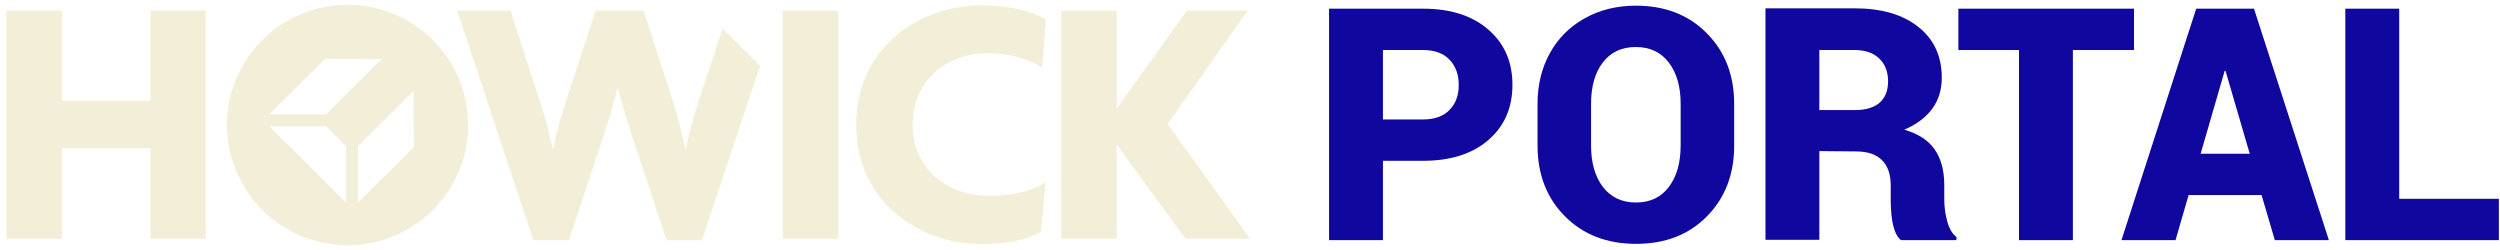
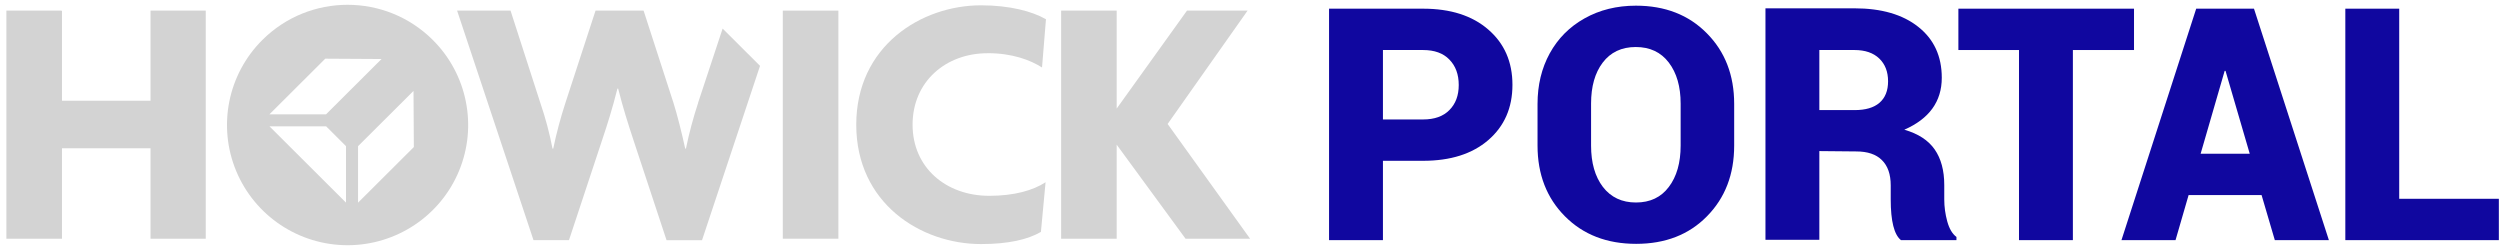
<svg xmlns="http://www.w3.org/2000/svg" width="1520" height="152" viewBox="0 0 1520 152" fill="none">
-   <path d="M263.176 24.329C234.538 -4.22 188.121 -4.22 159.482 24.329C138.522 45.225 132.245 76.655 143.601 103.982C154.957 131.279 181.698 149.09 211.329 149.09C240.96 149.09 267.731 131.279 279.057 103.982C290.414 76.684 284.137 45.225 263.176 24.329ZM210.366 123.189L163.861 76.829H198.309L210.366 88.849V123.16V123.189ZM198.251 69.525H163.803L197.755 35.679L231.969 35.883L198.222 69.525H198.251ZM217.693 123.189V88.878L251.412 55.294L251.616 89.401L217.693 123.218V123.189Z" fill="#F2EED8" />
-   <path d="M509.742 6.461H475.936V145.132H509.742V6.461Z" fill="#F2EED8" />
-   <path d="M600.416 32.332C615.45 32.332 626.369 36.465 633.55 41.034L635.944 11.699C627.653 6.926 613.932 3.23 596.475 3.23C560.071 3.23 520.602 27.996 520.602 75.811C520.602 123.626 559.837 148.391 596.475 148.391C613.261 148.391 625.026 145.568 632.879 140.999L635.71 110.792C628.091 115.797 616.531 119.056 601.496 119.056C575.135 119.056 554.845 101.886 554.845 75.811C554.845 49.532 575.135 32.361 600.416 32.361V32.332Z" fill="#F2EED8" />
-   <path d="M709.919 75.374L758.526 6.461H721.684L678.945 66.003V6.461H645.169V145.132H678.945V87.975L720.808 145.132H760.044L709.919 75.374Z" fill="#F2EED8" />
-   <path d="M424.469 62.54C421.462 71.649 418.98 80.933 417.054 90.362H416.616C414.426 80.38 411.799 69.932 409.405 62.337L391.305 6.461H362.083L343.779 62.54C340.801 71.678 338.32 80.962 336.364 90.362H335.926C334.116 80.933 331.634 71.62 328.511 62.54L310.411 6.461H277.919L324.365 146.005H345.939L366.228 84.745C369.294 75.607 372.33 66.062 375.395 53.868H375.833C378.898 66.032 381.934 75.374 384.999 84.745L405.26 146.034H426.833L462.099 40.044L439.357 17.374L424.41 62.569L424.469 62.54Z" fill="#F2EED8" />
-   <path d="M91.521 61.231H37.688V6.606L37.163 6.461H3.883V145.132H37.688V90.129H91.521V145.132H125.093V6.461H91.521V61.231Z" fill="#F2EED8" />
+   <path d="M263.176 24.329C234.538 -4.22 188.121 -4.22 159.482 24.329C138.522 45.225 132.245 76.655 143.601 103.982C154.957 131.279 181.698 149.09 211.329 149.09C240.96 149.09 267.731 131.279 279.057 103.982C290.414 76.684 284.137 45.225 263.176 24.329ZM210.366 123.189L163.861 76.829H198.309L210.366 88.849V123.16V123.189ZM198.251 69.525H163.803L197.755 35.679L231.969 35.883L198.222 69.525H198.251ZM217.693 123.189V88.878L251.412 55.294L251.616 89.401L217.693 123.218V123.189Z" fill="#D3D3D3" />
+   <path d="M509.742 6.461H475.936V145.132H509.742V6.461Z" fill="#D3D3D3" />
+   <path d="M600.416 32.332C615.45 32.332 626.369 36.465 633.55 41.034L635.944 11.699C627.653 6.926 613.932 3.23 596.475 3.23C560.071 3.23 520.602 27.996 520.602 75.811C520.602 123.626 559.837 148.391 596.475 148.391C613.261 148.391 625.026 145.568 632.879 140.999L635.71 110.792C628.091 115.797 616.531 119.056 601.496 119.056C575.135 119.056 554.845 101.886 554.845 75.811C554.845 49.532 575.135 32.361 600.416 32.361V32.332Z" fill="#D3D3D3" />
+   <path d="M709.919 75.374L758.526 6.461H721.684L678.945 66.003V6.461H645.169V145.132H678.945V87.975L720.808 145.132H760.044L709.919 75.374Z" fill="#D3D3D3" />
+   <path d="M424.469 62.54C421.462 71.649 418.98 80.933 417.054 90.362H416.616C414.426 80.38 411.799 69.932 409.405 62.337L391.305 6.461H362.083L343.779 62.54C340.801 71.678 338.32 80.962 336.364 90.362H335.926C334.116 80.933 331.634 71.62 328.511 62.54L310.411 6.461H277.919L324.365 146.005H345.939L366.228 84.745C369.294 75.607 372.33 66.062 375.395 53.868H375.833C378.898 66.032 381.934 75.374 384.999 84.745L405.26 146.034H426.833L462.099 40.044L439.357 17.374L424.41 62.569L424.469 62.54Z" fill="#D3D3D3" />
+   <path d="M91.521 61.231H37.688V6.606L37.163 6.461H3.883V145.132H37.688V90.129H91.521V145.132H125.093V6.461H91.521V61.231Z" fill="#D3D3D3" />
  <path d="M840.828 30.414V72.631H865.213C872.16 72.631 877.495 70.733 881.219 66.938C885.014 63.142 886.912 58.057 886.912 51.684C886.912 45.238 885.014 40.082 881.219 36.215C877.495 32.348 872.16 30.414 865.213 30.414H840.828ZM865.213 97.768H840.828V146H808.064V5.277H865.213C881.899 5.277 895.112 9.503 904.852 17.953C914.663 26.404 919.568 37.611 919.568 51.576C919.568 65.541 914.663 76.749 904.852 85.199C895.112 93.578 881.899 97.768 865.213 97.768Z" fill="#10079F" />
  <path d="M1021.83 88.529V62.963C1021.83 52.65 1019.43 44.343 1014.64 38.041C1009.84 31.739 1003.14 28.588 994.549 28.588C985.955 28.588 979.259 31.739 974.461 38.041C969.734 44.272 967.371 52.579 967.371 62.963V88.529C967.371 98.985 969.77 107.364 974.568 113.666C979.438 119.968 986.134 123.119 994.656 123.119C1003.25 123.119 1009.91 119.968 1014.64 113.666C1019.43 107.364 1021.83 98.985 1021.83 88.529ZM1054.38 63.178V88.529C1054.38 106.003 1048.87 120.326 1037.84 131.498C1026.88 142.67 1012.52 148.256 994.764 148.256C977.003 148.256 962.573 142.67 951.473 131.498C940.372 120.326 934.822 106.003 934.822 88.529V63.178C934.822 51.719 937.293 41.478 942.234 32.455C947.247 23.36 954.301 16.27 963.396 11.185C972.563 6.029 982.983 3.451 994.656 3.451C1012.35 3.451 1026.7 9.037 1037.73 20.209C1048.83 31.381 1054.38 45.704 1054.38 63.178Z" fill="#10079F" />
  <path d="M1106.16 145.785H1073.4V5.062H1127.54C1143.94 5.062 1156.86 8.822 1166.32 16.342C1175.84 23.861 1180.6 34.174 1180.6 47.279C1180.6 61.674 1173.01 72.201 1157.83 78.861C1166.28 81.296 1172.44 85.307 1176.31 90.893C1180.17 96.478 1182.11 103.676 1182.11 112.484V121.293C1182.11 125.733 1182.72 130.173 1183.93 134.613C1185.15 139.053 1187.01 142.204 1189.52 144.066V146H1155.79C1151.64 142.706 1149.56 134.47 1149.56 121.293V112.699C1149.56 105.967 1147.77 100.847 1144.19 97.338C1140.68 93.829 1135.49 92.074 1128.61 92.074L1106.16 91.859V145.785ZM1106.16 30.414V66.938H1127.64C1134.23 66.938 1139.25 65.469 1142.68 62.533C1146.19 59.525 1147.95 55.157 1147.95 49.428C1147.95 43.627 1146.16 39.008 1142.58 35.57C1139 32.133 1133.98 30.414 1127.54 30.414H1106.16Z" fill="#10079F" />
  <path d="M1297.48 5.277V30.414H1260.31V146H1227.55V30.414H1190.7V5.277H1297.48Z" fill="#10079F" />
  <path d="M1383.09 146L1375.04 118.607H1330.67L1322.72 146H1289.85L1335.29 5.277H1370.42L1415.96 146H1383.09ZM1352.59 43.09L1337.98 93.471H1367.84L1353.12 43.09H1352.59Z" fill="#10079F" />
  <path d="M1458.72 5.277V120.863H1519.3V146H1425.96V5.277H1458.72Z" fill="#10079F" />
</svg>
